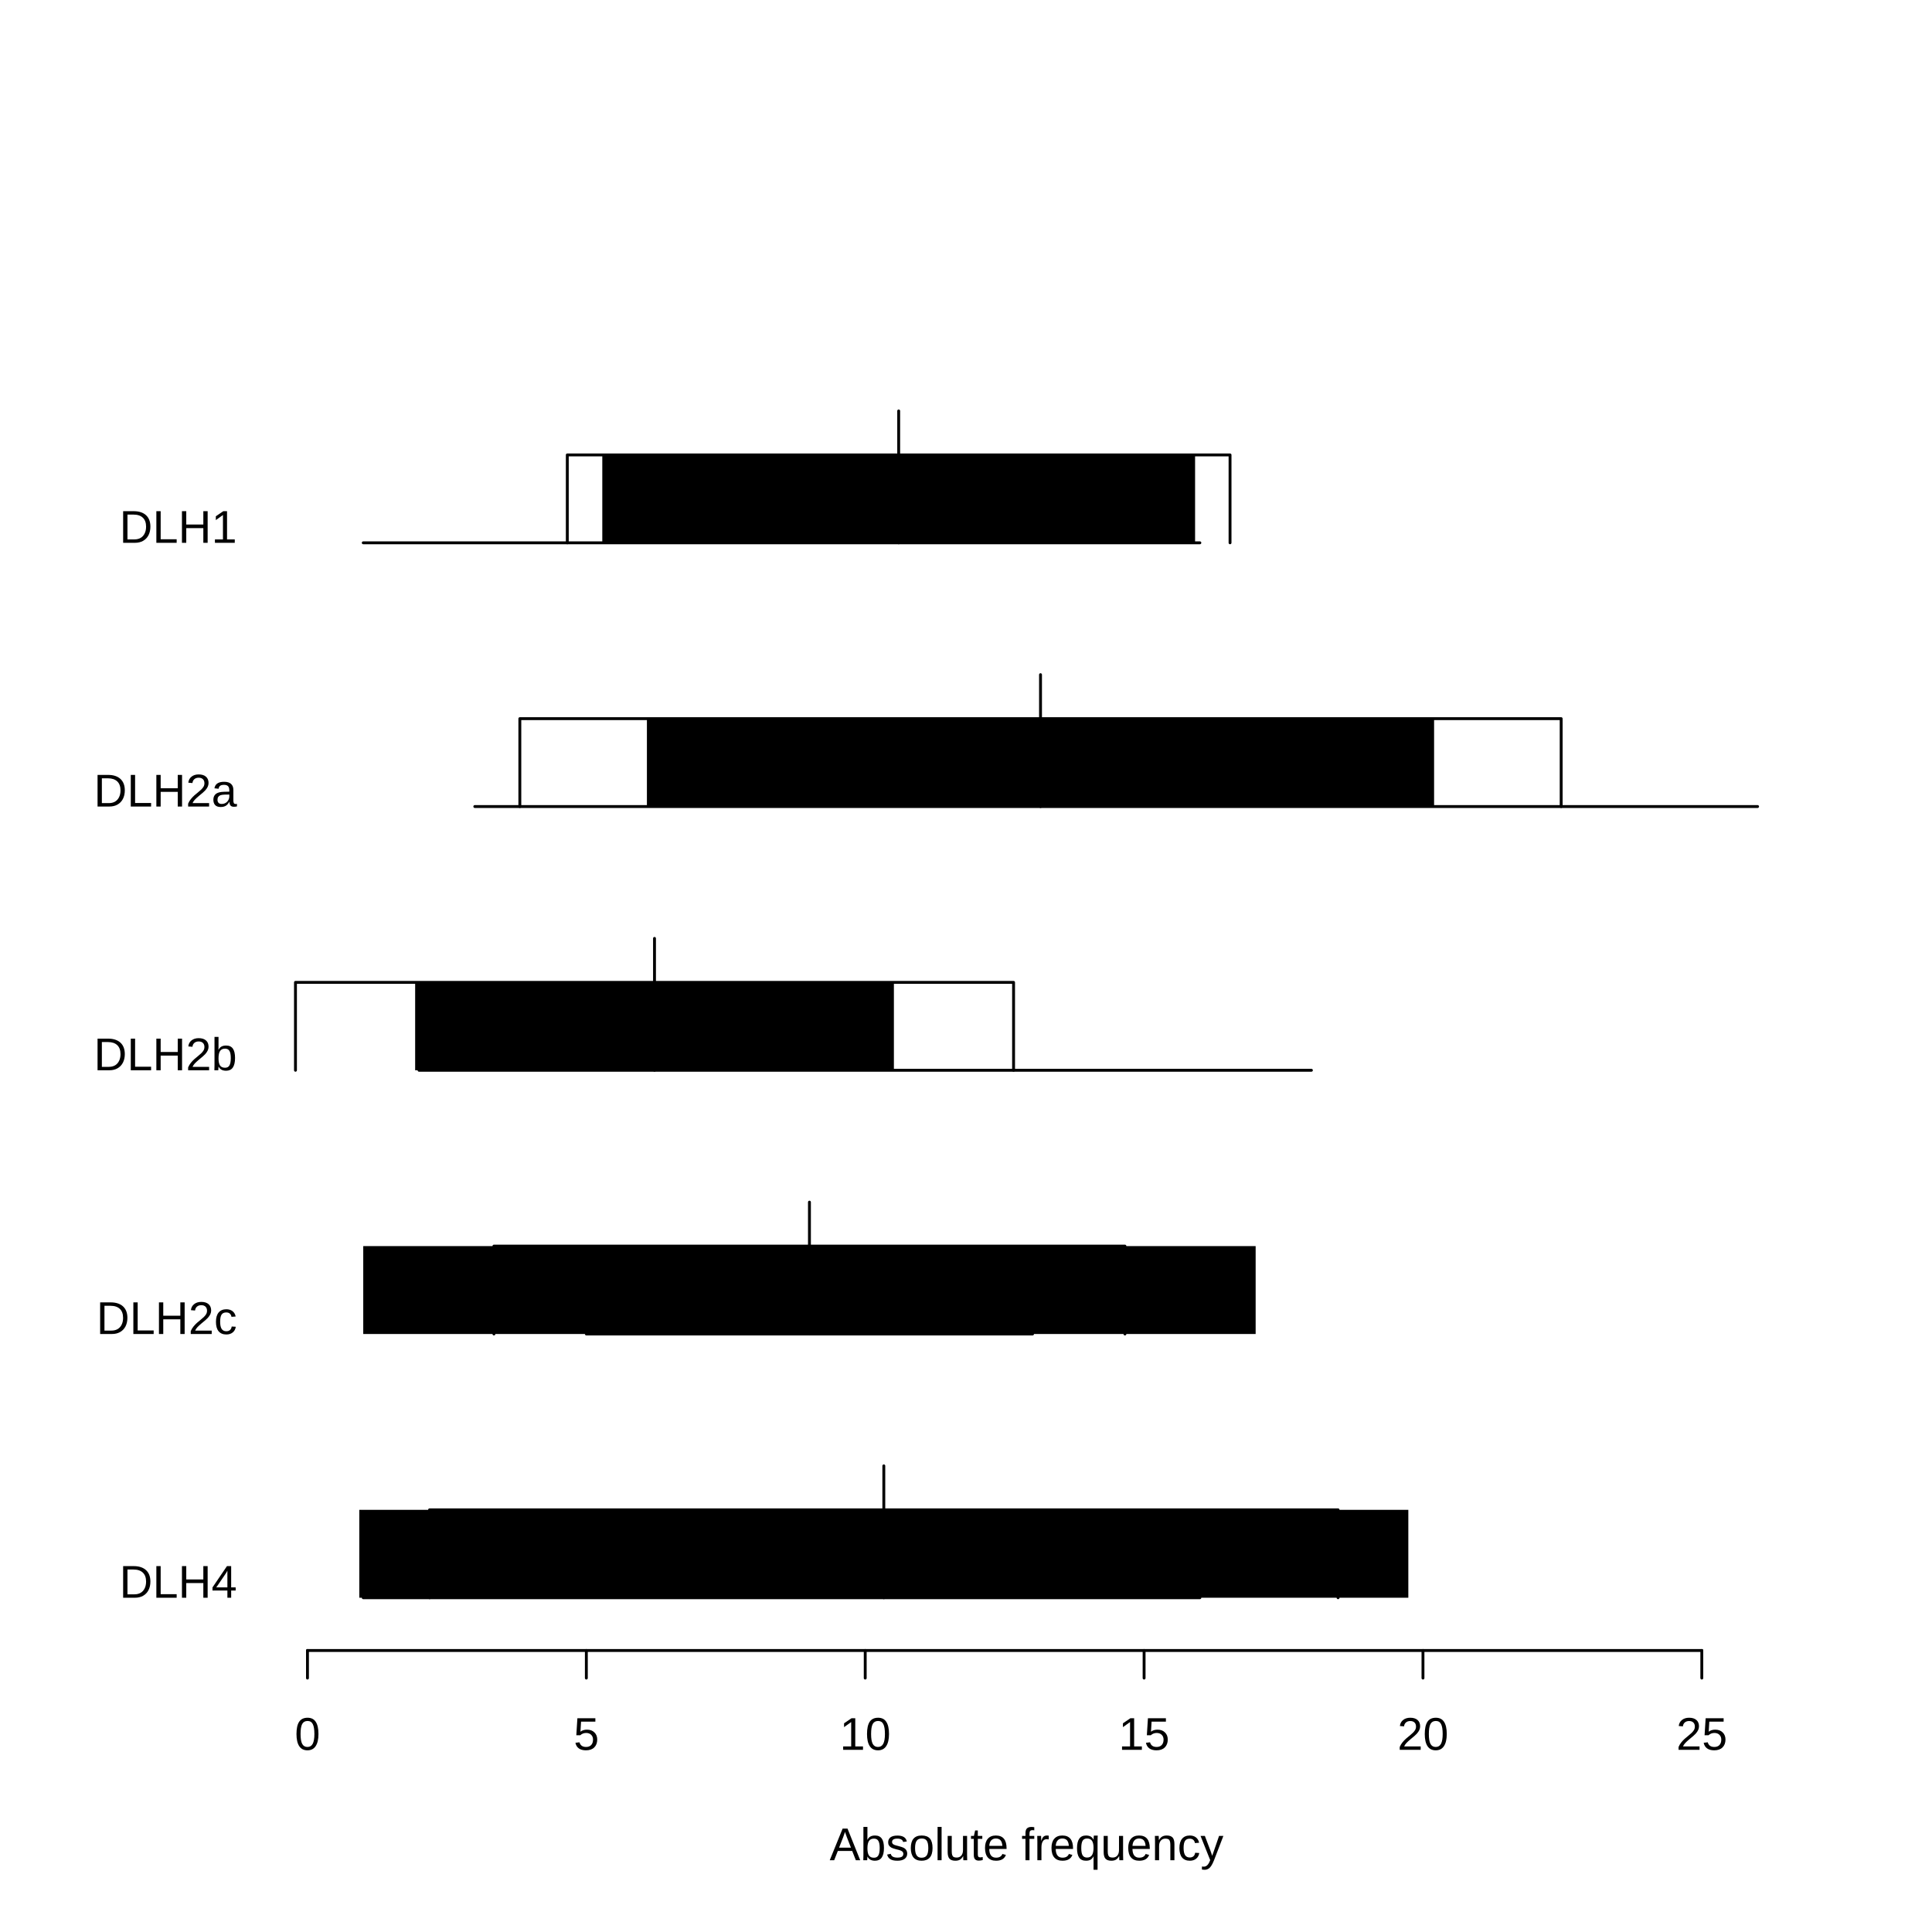
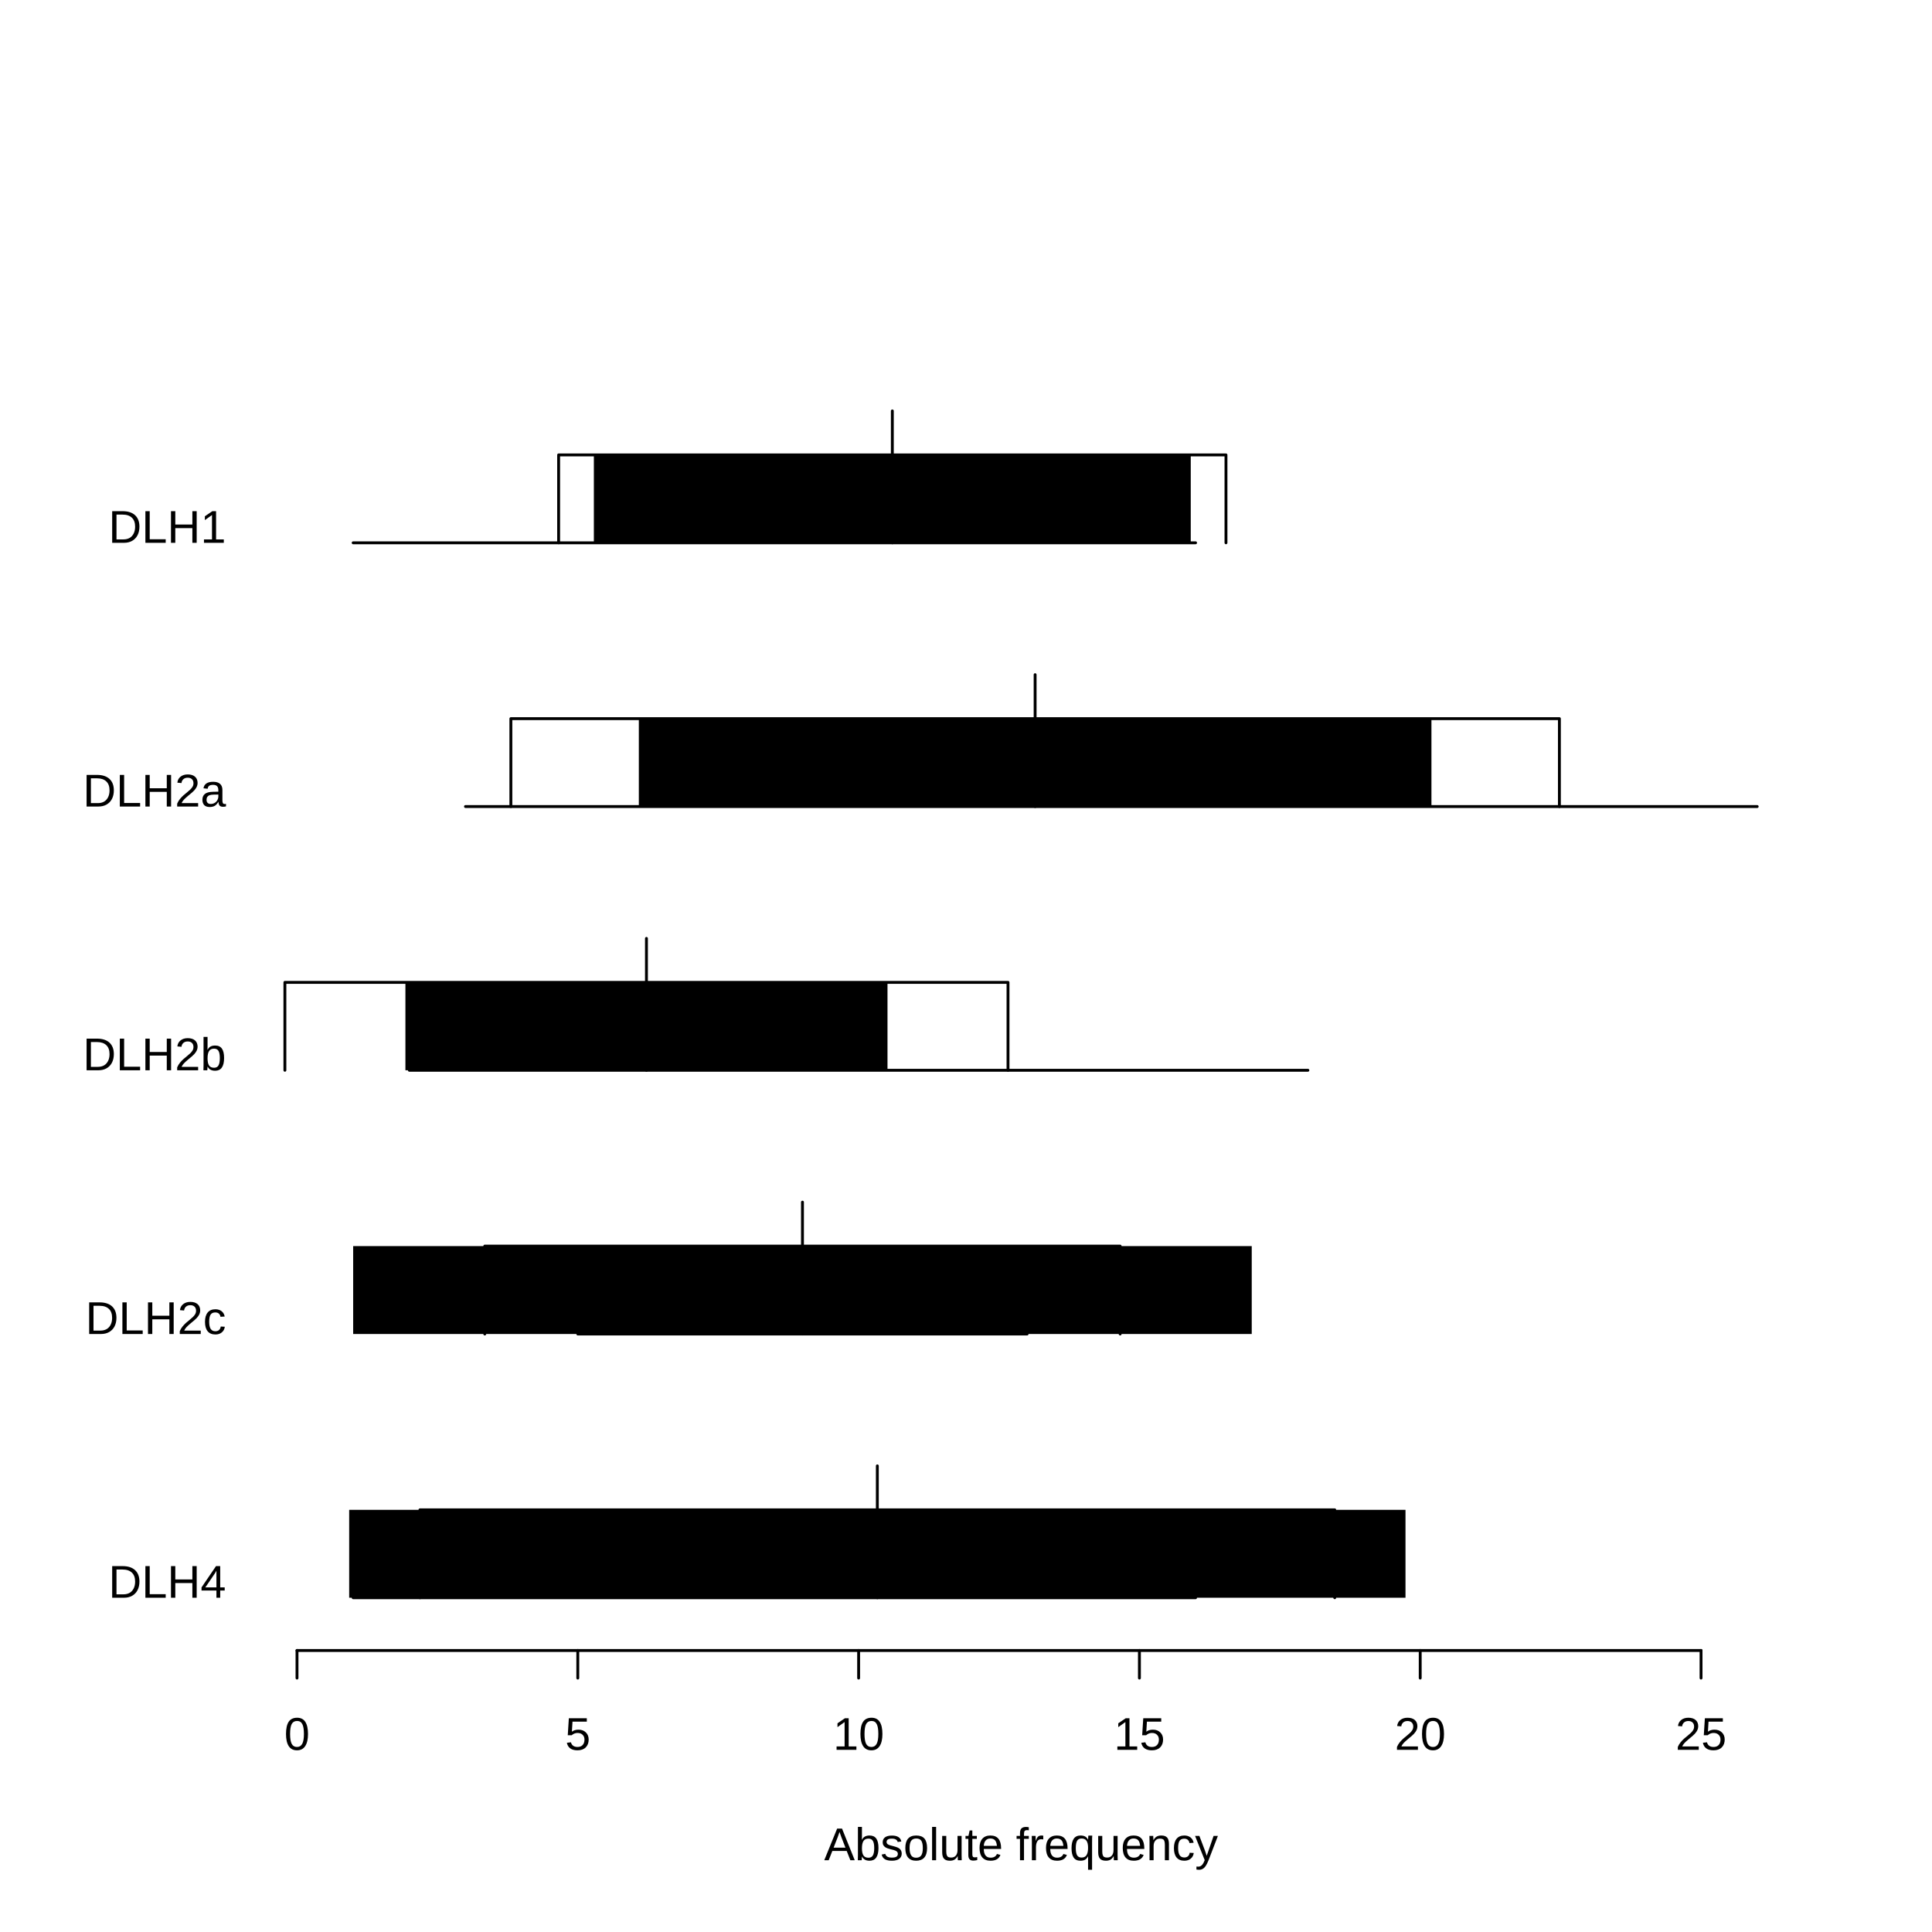
- <svg xmlns="http://www.w3.org/2000/svg" class="svglite" width="504.00pt" height="504.00pt" viewBox="0 0 504.00 504.00">
-   <defs>
-     <style type="text/css">
+ <svg xmlns="http://www.w3.org/2000/svg" width="504.00pt" height="504.00pt" viewBox="0 0 504.00 504.00">
+   <g class="svglite">
+     <defs>
+       <style type="text/css">
    .svglite line, .svglite polyline, .svglite polygon, .svglite path, .svglite rect, .svglite circle {
      fill: none;
      stroke: #000000;
      stroke-linecap: round;
      stroke-linejoin: round;
      stroke-miterlimit: 10.00;
    }
    .svglite text {
      white-space: pre;
    }
+     .svglite g.glyphgroup path {
+       fill: inherit;
+       stroke: none;
+     }
  </style>
-   </defs>
-   <rect width="100%" height="100%" style="stroke: none; fill: #FFFFFF;" />
-   <defs>
-     <clipPath id="cpMC4wMHw1MDQuMDB8MC4wMHw1MDQuMDA=">
-       <rect x="0.00" y="0.00" width="504.00" height="504.00" />
-     </clipPath>
-   </defs>
-   <g clip-path="url(#cpMC4wMHw1MDQuMDB8MC4wMHw1MDQuMDA=)">
+     </defs>
+     <rect width="100%" height="100%" style="stroke: none; fill: #FFFFFF;" />
+     <defs>
+       <clipPath id="cpMC4wMHw1MDQuMDB8MC4wMHw1MDQuMDA=">
+         <rect x="0.00" y="0.00" width="504.00" height="504.00" />
+       </clipPath>
+     </defs>
+     <g clip-path="url(#cpMC4wMHw1MDQuMDB8MC4wMHw1MDQuMDA=)">
</g>
-   <defs>
-     <clipPath id="cpNjEuODJ8NDczLjc2fDU5LjA0fDQzMC41Ng==">
-       <rect x="61.82" y="59.04" width="411.94" height="371.52" />
-     </clipPath>
-   </defs>
-   <g clip-path="url(#cpNjEuODJ8NDczLjc2fDU5LjA0fDQzMC41Ng==)">
-     <polygon points="147.99,141.60 147.99,118.67 320.88,118.67 320.88,141.60 " style="stroke-width: 0.75; stroke: none; fill: #FFFFFF;" />
-     <polyline points="147.99,141.60 147.99,118.67 320.88,118.67 320.88,141.60 " style="stroke-width: 0.75;" />
-     <polygon points="157.12,141.60 157.12,118.67 311.76,118.67 311.76,141.60 " style="stroke-width: 0.75; stroke: none; fill: #000000;" />
-     <line x1="234.44" y1="141.60" x2="234.44" y2="107.20" style="stroke-width: 0.75;" />
-     <line x1="94.76" y1="141.60" x2="313.01" y2="141.60" style="stroke-width: 0.75;" />
-     <polygon points="135.61,210.40 135.61,187.47 407.26,187.47 407.26,210.40 " style="stroke-width: 0.75; stroke: none; fill: #FFFFFF;" />
-     <polyline points="135.61,210.40 135.61,187.47 407.26,187.47 407.26,210.40 " style="stroke-width: 0.75;" />
-     <polygon points="168.76,210.40 168.76,187.47 374.11,187.47 374.11,210.40 " style="stroke-width: 0.75; stroke: none; fill: #000000;" />
-     <line x1="271.44" y1="210.40" x2="271.44" y2="176.00" style="stroke-width: 0.75;" />
-     <line x1="123.86" y1="210.40" x2="458.50" y2="210.40" style="stroke-width: 0.75;" />
-     <polygon points="77.08,279.20 77.08,256.27 264.41,256.27 264.41,279.20 " style="stroke-width: 0.75; stroke: none; fill: #FFFFFF;" />
-     <polyline points="77.08,279.20 77.08,256.27 264.41,256.27 264.41,279.20 " style="stroke-width: 0.75;" />
-     <polygon points="108.30,279.20 108.30,256.27 233.19,256.27 233.19,279.20 " style="stroke-width: 0.75; stroke: none; fill: #000000;" />
-     <line x1="170.74" y1="279.20" x2="170.74" y2="244.80" style="stroke-width: 0.75;" />
-     <line x1="109.31" y1="279.20" x2="342.11" y2="279.20" style="stroke-width: 0.75;" />
-     <polygon points="128.85,348.00 128.85,325.07 293.46,325.07 293.46,348.00 " style="stroke-width: 0.75; stroke: none; fill: #FFFFFF;" />
-     <polyline points="128.85,348.00 128.85,325.07 293.46,325.07 293.46,348.00 " style="stroke-width: 0.75;" />
-     <polygon points="94.76,348.00 94.76,325.07 327.56,325.07 327.56,348.00 " style="stroke-width: 0.75; stroke: none; fill: #000000;" />
-     <line x1="211.16" y1="348.00" x2="211.16" y2="313.60" style="stroke-width: 0.75;" />
-     <line x1="152.96" y1="348.00" x2="269.36" y2="348.00" style="stroke-width: 0.75;" />
-     <polygon points="112.06,416.80 112.06,393.87 349.06,393.87 349.06,416.80 " style="stroke-width: 0.75; stroke: none; fill: #FFFFFF;" />
-     <polyline points="112.06,416.80 112.06,393.87 349.06,393.87 349.06,416.80 " style="stroke-width: 0.75;" />
-     <polygon points="93.73,416.80 93.73,393.87 367.39,393.87 367.39,416.80 " style="stroke-width: 0.75; stroke: none; fill: #000000;" />
-     <line x1="230.56" y1="416.80" x2="230.56" y2="382.40" style="stroke-width: 0.75;" />
-     <line x1="94.76" y1="416.80" x2="313.01" y2="416.80" style="stroke-width: 0.75;" />
-   </g>
-   <g clip-path="url(#cpMC4wMHw1MDQuMDB8MC4wMHw1MDQuMDA=)">
-     <line x1="80.21" y1="430.56" x2="443.95" y2="430.56" style="stroke-width: 0.75;" />
-     <line x1="80.21" y1="430.56" x2="80.21" y2="437.76" style="stroke-width: 0.75;" />
-     <line x1="152.96" y1="430.56" x2="152.96" y2="437.76" style="stroke-width: 0.75;" />
-     <line x1="225.71" y1="430.56" x2="225.71" y2="437.76" style="stroke-width: 0.75;" />
-     <line x1="298.46" y1="430.56" x2="298.46" y2="437.76" style="stroke-width: 0.75;" />
-     <line x1="371.21" y1="430.56" x2="371.21" y2="437.76" style="stroke-width: 0.75;" />
-     <line x1="443.95" y1="430.56" x2="443.95" y2="437.76" style="stroke-width: 0.75;" />
-     <text x="80.21" y="456.48" text-anchor="middle" style="font-size: 12.00px; font-family: &quot;Arial&quot;;" textLength="7.64px" lengthAdjust="spacingAndGlyphs">0</text>
-     <text x="152.96" y="456.48" text-anchor="middle" style="font-size: 12.00px; font-family: &quot;Arial&quot;;" textLength="7.64px" lengthAdjust="spacingAndGlyphs">5</text>
-     <text x="225.71" y="456.48" text-anchor="middle" style="font-size: 12.00px; font-family: &quot;Arial&quot;;" textLength="15.28px" lengthAdjust="spacingAndGlyphs">10</text>
-     <text x="298.46" y="456.48" text-anchor="middle" style="font-size: 12.00px; font-family: &quot;Arial&quot;;" textLength="15.28px" lengthAdjust="spacingAndGlyphs">15</text>
-     <text x="371.21" y="456.48" text-anchor="middle" style="font-size: 12.00px; font-family: &quot;Arial&quot;;" textLength="15.28px" lengthAdjust="spacingAndGlyphs">20</text>
-     <text x="443.95" y="456.48" text-anchor="middle" style="font-size: 12.00px; font-family: &quot;Arial&quot;;" textLength="15.28px" lengthAdjust="spacingAndGlyphs">25</text>
-     <text x="61.82" y="416.80" text-anchor="end" style="font-size: 12.00px; font-family: &quot;Arial&quot;;" textLength="32.60px" lengthAdjust="spacingAndGlyphs">DLH4</text>
-     <text x="61.82" y="348.00" text-anchor="end" style="font-size: 12.00px; font-family: &quot;Arial&quot;;" textLength="39.20px" lengthAdjust="spacingAndGlyphs">DLH2c</text>
-     <text x="61.82" y="279.20" text-anchor="end" style="font-size: 12.00px; font-family: &quot;Arial&quot;;" textLength="40.22px" lengthAdjust="spacingAndGlyphs">DLH2b</text>
-     <text x="61.82" y="210.40" text-anchor="end" style="font-size: 12.00px; font-family: &quot;Arial&quot;;" textLength="39.96px" lengthAdjust="spacingAndGlyphs">DLH2a</text>
-     <text x="61.82" y="141.60" text-anchor="end" style="font-size: 12.00px; font-family: &quot;Arial&quot;;" textLength="32.60px" lengthAdjust="spacingAndGlyphs">DLH1</text>
-     <text x="267.79" y="485.28" text-anchor="middle" style="font-size: 12.00px; font-family: &quot;Arial&quot;;" textLength="116.50px" lengthAdjust="spacingAndGlyphs">Absolute frequency</text>
+     <defs>
+       <clipPath id="cpNTguOTZ8NDczLjc2fDU5LjA0fDQzMC41Ng==">
+         <rect x="58.96" y="59.04" width="414.80" height="371.52" />
+       </clipPath>
+     </defs>
+     <g clip-path="url(#cpNTguOTZ8NDczLjc2fDU5LjA0fDQzMC41Ng==)">
+       <polygon points="145.73,141.60 145.73,118.67 319.82,118.67 319.82,141.60 " style="stroke-width: 0.75; stroke: none; fill: #FFFFFF;" />
+       <polyline points="145.73,141.60 145.73,118.67 319.82,118.67 319.82,141.60 " style="stroke-width: 0.75;" />
+       <polygon points="154.92,141.60 154.92,118.67 310.63,118.67 310.63,141.60 " style="stroke-width: 0.75; stroke: none; fill: #000000;" />
+       <line x1="232.78" y1="141.60" x2="232.78" y2="107.20" style="stroke-width: 0.75;" />
+       <line x1="92.13" y1="141.60" x2="311.89" y2="141.60" style="stroke-width: 0.75;" />
+       <polygon points="133.27,210.40 133.27,187.47 406.80,187.47 406.80,210.40 " style="stroke-width: 0.75; stroke: none; fill: #FFFFFF;" />
+       <polyline points="133.27,210.40 133.27,187.47 406.80,187.47 406.80,210.40 " style="stroke-width: 0.75;" />
+       <polygon points="166.65,210.40 166.65,187.47 373.42,187.47 373.42,210.40 " style="stroke-width: 0.75; stroke: none; fill: #000000;" />
+       <line x1="270.03" y1="210.40" x2="270.03" y2="176.00" style="stroke-width: 0.75;" />
+       <line x1="121.43" y1="210.40" x2="458.40" y2="210.40" style="stroke-width: 0.75;" />
+       <polygon points="74.32,279.20 74.32,256.27 262.96,256.27 262.96,279.20 " style="stroke-width: 0.75; stroke: none; fill: #FFFFFF;" />
+       <polyline points="74.32,279.20 74.32,256.27 262.96,256.27 262.96,279.20 " style="stroke-width: 0.75;" />
+       <polygon points="105.76,279.20 105.76,256.27 231.52,256.27 231.52,279.20 " style="stroke-width: 0.75; stroke: none; fill: #000000;" />
+       <line x1="168.64" y1="279.20" x2="168.64" y2="244.80" style="stroke-width: 0.75;" />
+       <line x1="106.78" y1="279.20" x2="341.19" y2="279.20" style="stroke-width: 0.75;" />
+       <polygon points="126.46,348.00 126.46,325.07 292.21,325.07 292.21,348.00 " style="stroke-width: 0.75; stroke: none; fill: #FFFFFF;" />
+       <polyline points="126.46,348.00 126.46,325.07 292.21,325.07 292.21,348.00 " style="stroke-width: 0.75;" />
+       <polygon points="92.13,348.00 92.13,325.07 326.54,325.07 326.54,348.00 " style="stroke-width: 0.75; stroke: none; fill: #000000;" />
+       <line x1="209.34" y1="348.00" x2="209.34" y2="313.60" style="stroke-width: 0.75;" />
+       <line x1="150.73" y1="348.00" x2="267.94" y2="348.00" style="stroke-width: 0.75;" />
+       <polygon points="109.55,416.80 109.55,393.87 348.19,393.87 348.19,416.80 " style="stroke-width: 0.75; stroke: none; fill: #FFFFFF;" />
+       <polyline points="109.55,416.80 109.55,393.87 348.19,393.87 348.19,416.80 " style="stroke-width: 0.75;" />
+       <polygon points="91.09,416.80 91.09,393.87 366.65,393.87 366.65,416.80 " style="stroke-width: 0.75; stroke: none; fill: #000000;" />
+       <line x1="228.87" y1="416.80" x2="228.87" y2="382.40" style="stroke-width: 0.75;" />
+       <line x1="92.13" y1="416.80" x2="311.89" y2="416.80" style="stroke-width: 0.75;" />
+     </g>
+     <g clip-path="url(#cpMC4wMHw1MDQuMDB8MC4wMHw1MDQuMDA=)">
+       <line x1="77.48" y1="430.56" x2="443.75" y2="430.56" style="stroke-width: 0.75;" />
+       <line x1="77.48" y1="430.56" x2="77.48" y2="437.76" style="stroke-width: 0.75;" />
+       <line x1="150.73" y1="430.56" x2="150.73" y2="437.76" style="stroke-width: 0.75;" />
+       <line x1="223.99" y1="430.56" x2="223.99" y2="437.76" style="stroke-width: 0.75;" />
+       <line x1="297.24" y1="430.56" x2="297.24" y2="437.76" style="stroke-width: 0.75;" />
+       <line x1="370.49" y1="430.56" x2="370.49" y2="437.76" style="stroke-width: 0.75;" />
+       <line x1="443.75" y1="430.56" x2="443.75" y2="437.76" style="stroke-width: 0.75;" />
+       <text x="77.48" y="456.48" text-anchor="middle" style="font-size: 12.00px; font-family: &quot;Liberation Sans&quot;;" textLength="6.67px" lengthAdjust="spacingAndGlyphs">0</text>
+       <text x="150.73" y="456.48" text-anchor="middle" style="font-size: 12.00px; font-family: &quot;Liberation Sans&quot;;" textLength="6.67px" lengthAdjust="spacingAndGlyphs">5</text>
+       <text x="223.99" y="456.48" text-anchor="middle" style="font-size: 12.00px; font-family: &quot;Liberation Sans&quot;;" textLength="13.34px" lengthAdjust="spacingAndGlyphs">10</text>
+       <text x="297.24" y="456.48" text-anchor="middle" style="font-size: 12.00px; font-family: &quot;Liberation Sans&quot;;" textLength="13.34px" lengthAdjust="spacingAndGlyphs">15</text>
+       <text x="370.49" y="456.48" text-anchor="middle" style="font-size: 12.00px; font-family: &quot;Liberation Sans&quot;;" textLength="13.34px" lengthAdjust="spacingAndGlyphs">20</text>
+       <text x="443.75" y="456.48" text-anchor="middle" style="font-size: 12.00px; font-family: &quot;Liberation Sans&quot;;" textLength="13.34px" lengthAdjust="spacingAndGlyphs">25</text>
+       <text x="58.96" y="416.80" text-anchor="end" style="font-size: 12.00px; font-family: &quot;Liberation Sans&quot;;" textLength="30.69px" lengthAdjust="spacingAndGlyphs">DLH4</text>
+       <text x="58.96" y="348.00" text-anchor="end" style="font-size: 12.00px; font-family: &quot;Liberation Sans&quot;;" textLength="36.69px" lengthAdjust="spacingAndGlyphs">DLH2c</text>
+       <text x="58.96" y="279.20" text-anchor="end" style="font-size: 12.00px; font-family: &quot;Liberation Sans&quot;;" textLength="37.36px" lengthAdjust="spacingAndGlyphs">DLH2b</text>
+       <text x="58.96" y="210.40" text-anchor="end" style="font-size: 12.00px; font-family: &quot;Liberation Sans&quot;;" textLength="37.36px" lengthAdjust="spacingAndGlyphs">DLH2a</text>
+       <text x="58.96" y="141.60" text-anchor="end" style="font-size: 12.00px; font-family: &quot;Liberation Sans&quot;;" textLength="30.69px" lengthAdjust="spacingAndGlyphs">DLH1</text>
+       <text x="266.36" y="485.28" text-anchor="middle" style="font-size: 12.00px; font-family: &quot;Liberation Sans&quot;;" textLength="102.70px" lengthAdjust="spacingAndGlyphs">Absolute frequency</text>
+     </g>
  </g>
</svg>
